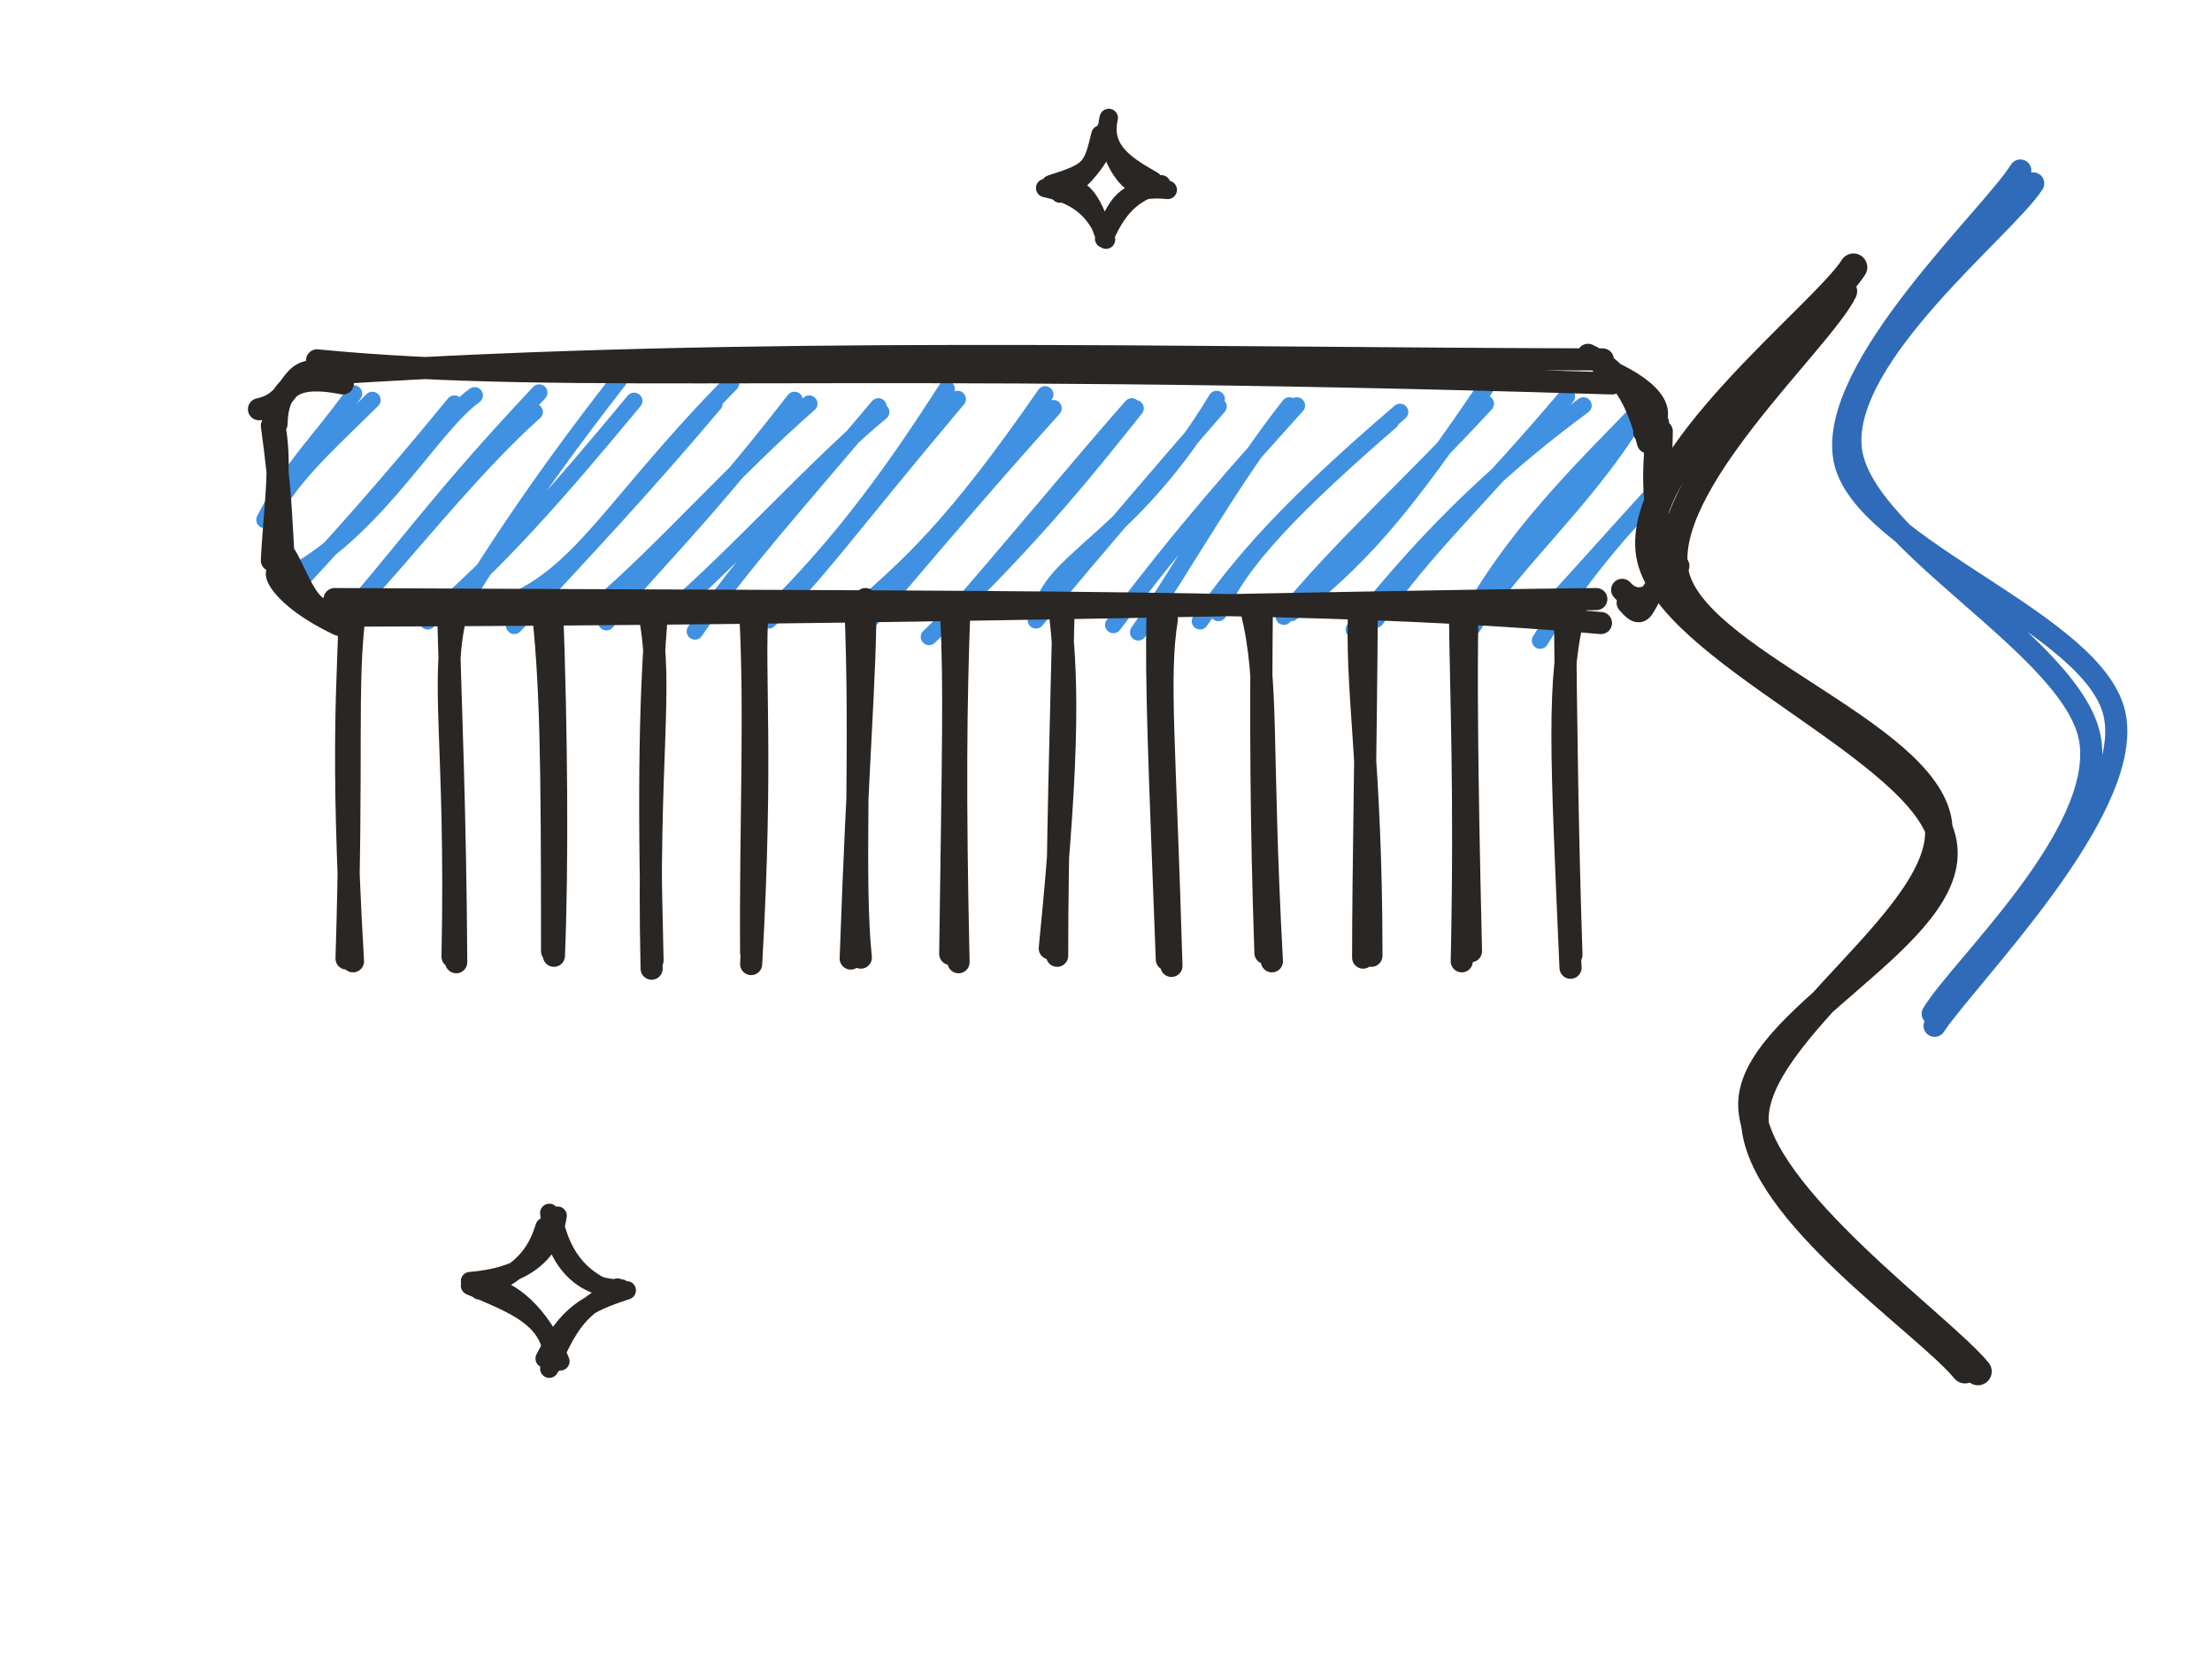
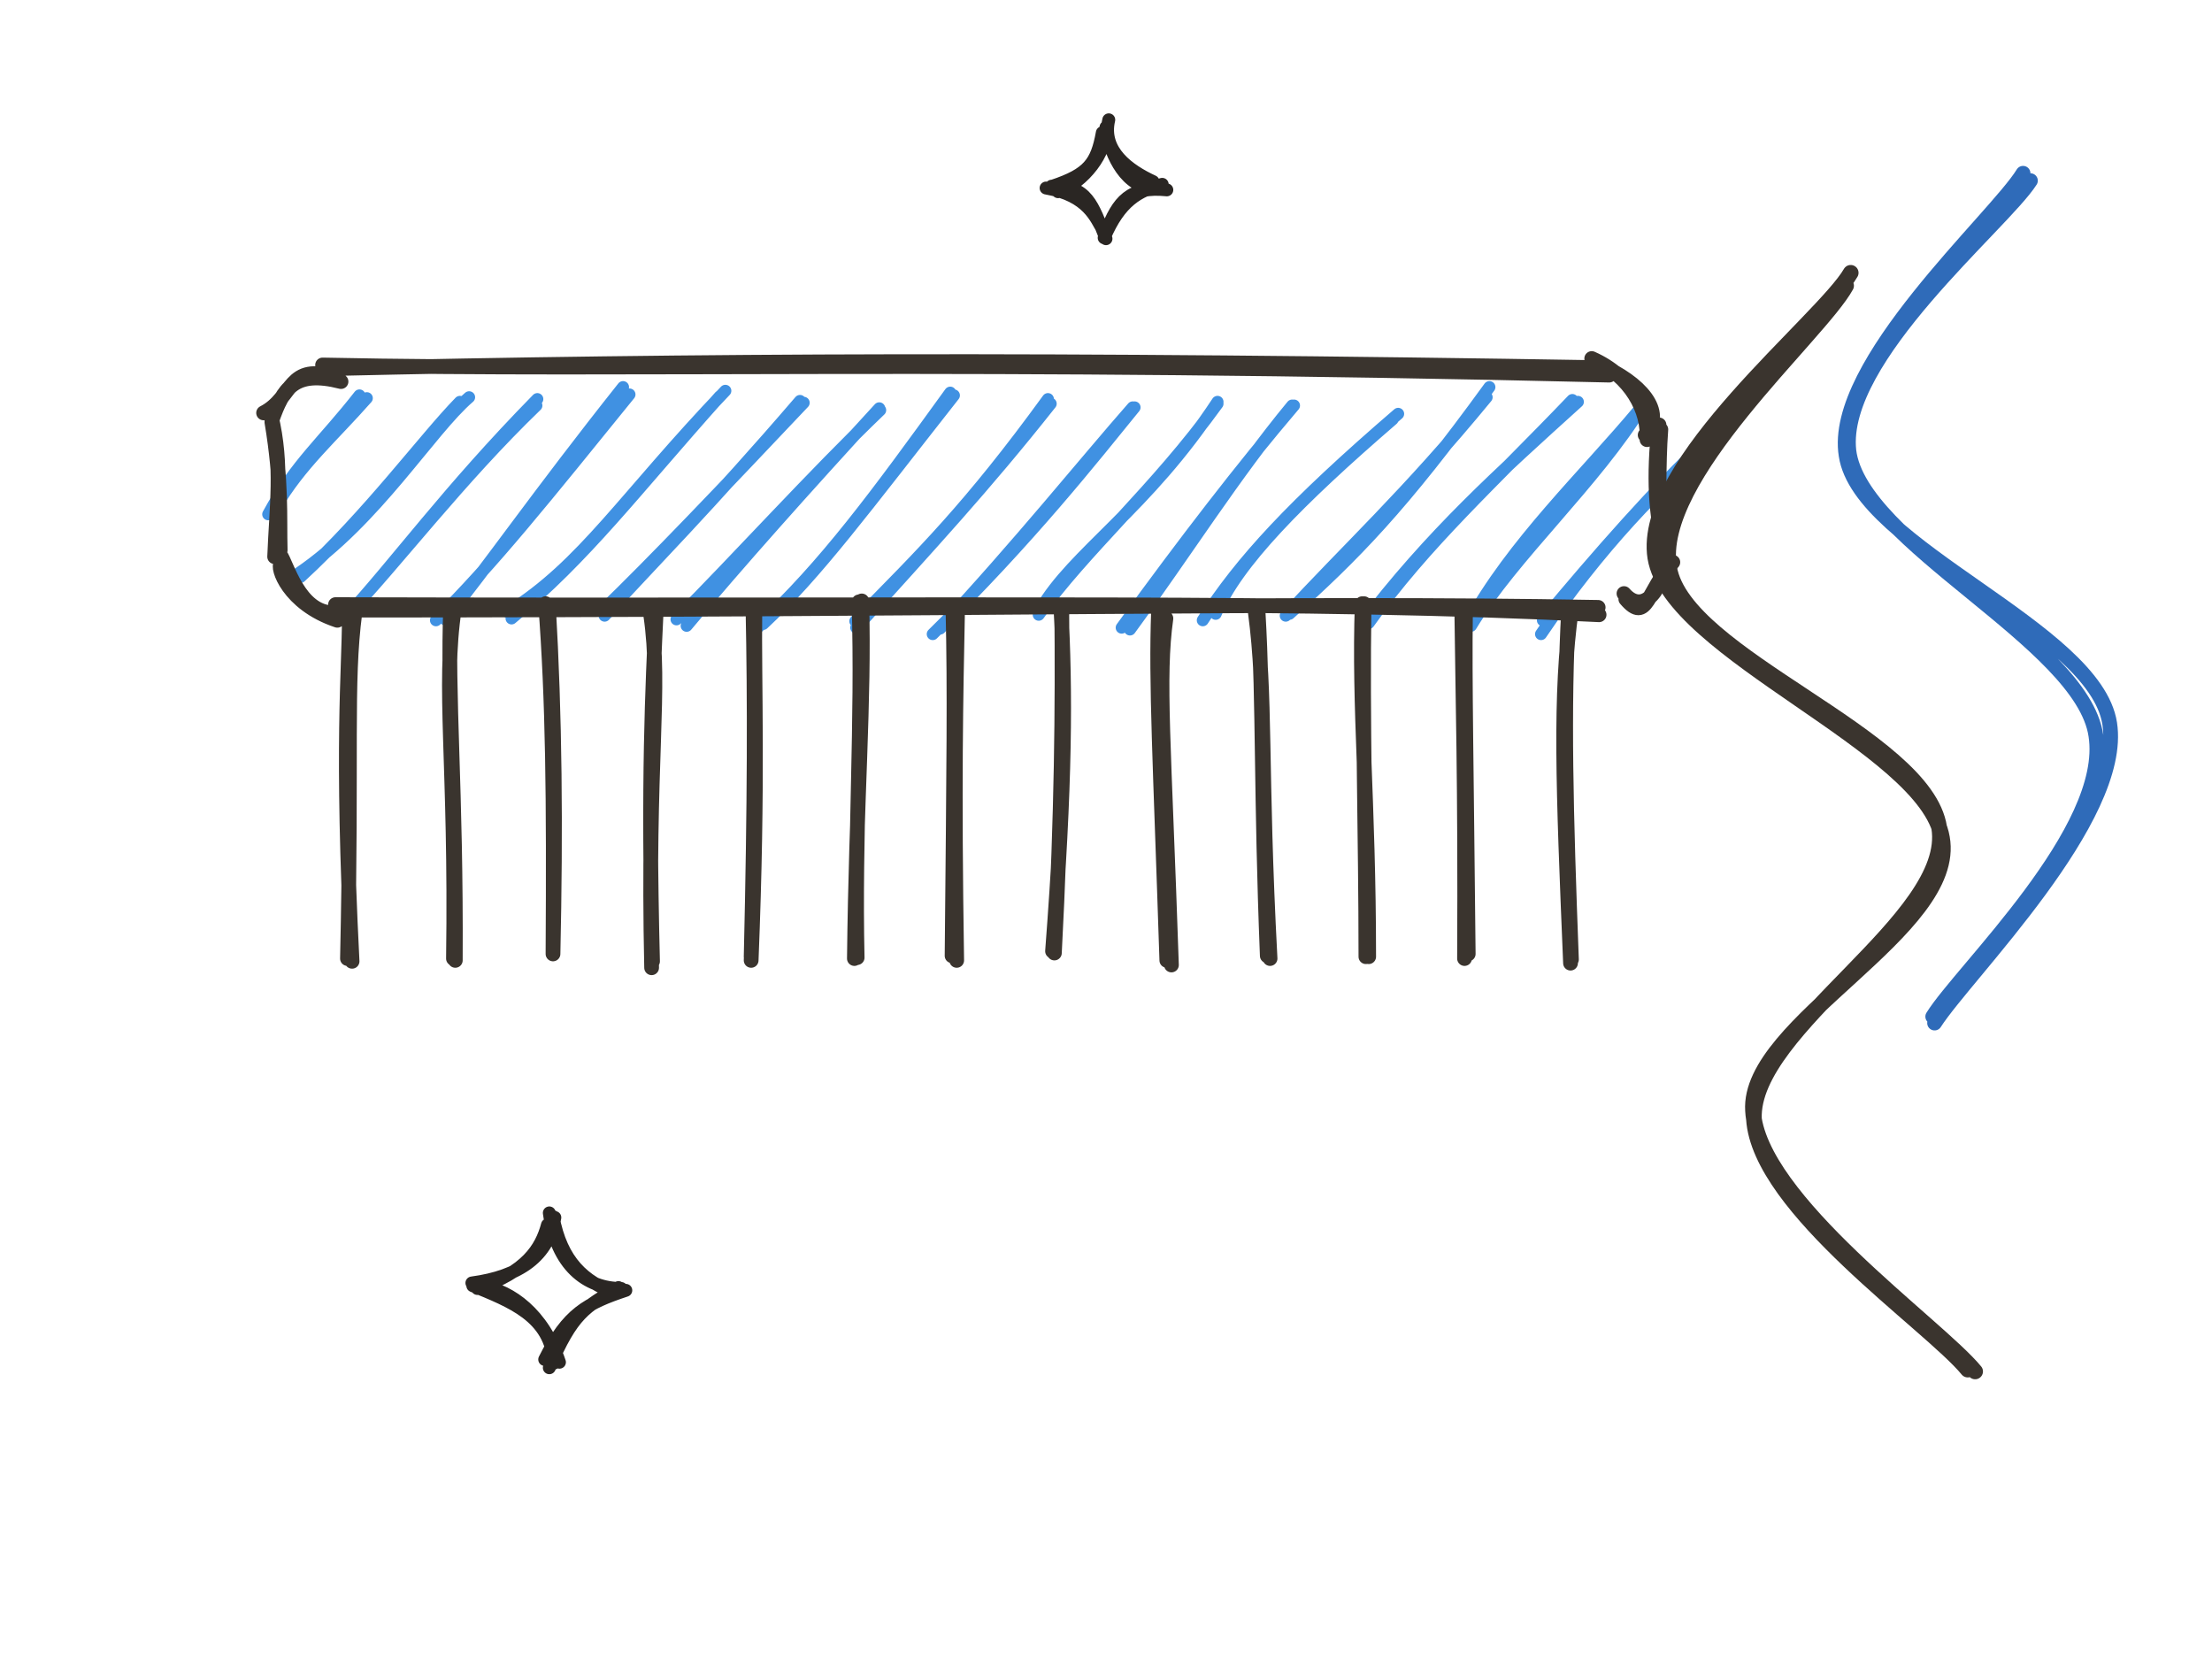
<svg xmlns="http://www.w3.org/2000/svg" viewBox="0 0 240 180" fill="none" stroke-linecap="round" stroke-linejoin="round">
-   <path d="M30.4 43.7 C30.4 43.7, 30.4 43.7, 30.4 43.7 M30.4 43.7 C30.4 43.7, 30.4 43.7, 30.4 43.7 M28.7 56.4 C31.9 50.2, 34.4 48.3, 38.4 42.7 M30.3 54.4 C32.8 50.5, 36.8 47, 40.4 43.4 M32.2 62 C41.2 56.8, 47 46.1, 51.5 42.9 M32.8 62.8 C39.6 55.5, 45.7 48.2, 49.3 43.8 M38.1 66.3 C43.1 61.1, 51.3 50.6, 58 44.7 M36.7 67.8 C43.1 60.8, 47 54.8, 58.5 42.6 M49.2 67.1 C52.3 62, 57.5 53.6, 67.1 41.3 M46.4 67.4 C53.9 61, 60.1 54, 68.8 43.5 M54.8 65.6 C63.1 62.4, 66.6 54.5, 79.3 41.6 M55.8 67.9 C63.8 59.3, 69.9 52.8, 77.5 43.8 M65.1 65.6 C71.4 60.3, 80.2 50.4, 87.8 43.8 M65.8 67.5 C69.6 62.4, 75.5 57.2, 86.2 43.4 M72.5 66.6 C79.5 60.7, 89 50.1, 95.6 44.7 M75.4 68.5 C80.2 61.5, 86.8 54.2, 95.3 44.1 M81.7 68.4 C90.3 60.3, 96.3 52.2, 102.7 42.2 M83.4 67.3 C87.9 63.3, 92.6 56.7, 103.9 43.3 M93 68.9 C102.3 57.9, 108.7 50.5, 114.3 44.3 M92.7 66.6 C98.7 61.3, 103.3 57.4, 113.4 42.8 M100.8 69.1 C112.5 58, 119.1 49.4, 123.2 44.3 M102.4 67.9 C109.7 59.6, 117.4 50.2, 122.8 44.1 M113.2 65.5 C115.1 60.3, 123.1 58, 132 43.3 M112.4 67.3 C118.9 59.5, 126.7 50.4, 132.2 44.1 M123.5 68.6 C128.5 61.4, 133.5 52.1, 139.9 44 M120.8 67.8 C128.7 57.3, 135.2 50.1, 140.7 44 M132.2 66.5 C134.1 61.1, 141.1 54.2, 150.9 45.7 M130.2 67.4 C134.7 60.9, 140 54.9, 151.9 44.7 M140.1 66.5 C147.4 60.7, 151.8 56, 161.7 41.3 M139.3 66.9 C145.6 59.2, 152.9 52.8, 161.2 43.8 M146.9 68.3 C155.7 57.1, 163.8 49.9, 171.8 44 M149.3 67.2 C154.2 59.8, 161 53.7, 170 43 M159.8 68 C164.2 60.9, 173.6 52.8, 178.4 43.7 M159.1 67.6 C164.1 58.3, 171.5 51.1, 177.8 44.6 M167.1 69.5 C173.4 59.4, 180.9 51.8, 185.9 48.2 M167.5 66.6 C173.3 60.4, 179.6 53, 184.7 48" stroke="#4091e2" stroke-width="1.8" />
-   <path d="M34.4 39.1 C62 41.8, 91.6 39, 174.9 41.6 M36.2 40.5 C81.8 37.6, 126.8 38.9, 173.9 39 M174 40 C178.4 41.8, 181.8 44.7, 178.4 46.9 M172.3 38.5 C176.5 40.5, 177.9 44.5, 178.8 48 M179.9 45.9 C179.1 52.2, 179.4 56.9, 181.2 59.5 M180.3 46.8 C180.2 50.1, 180.3 53.2, 179.3 60.3 M180 60 C181.6 63.5, 178.2 66.5, 176 64 M182.1 61.4 C177.7 64.3, 178.9 68.1, 176.6 65.4 M173.7 67.6 C143.7 65, 112.8 65.4, 36.3 65 M173.2 65 C137.5 65.4, 101.7 66.6, 36.6 66.8 M36 66 C33.2 67.2, 32 61, 30.3 59.4 M36.8 67.8 C30.4 64.8, 29.1 61.5, 30.6 62 M29.5 60.8 C29.8 54.6, 30.8 49.4, 29.4 44.7 M30.7 59.3 C30.5 56.5, 30.5 53.4, 29.5 46.2 M30 46 C30.1 41.8, 32.2 40.6, 37.2 41.6 M28.1 44.4 C32.5 43.5, 30.9 38.7, 36.3 40.8 M36 40 C36 40, 36 40, 36 40 M36 40 C36 40, 36 40, 36 40 M37.9 67 C37.9 72.8, 36.9 80.5, 38.3 104.3 M38.5 66.5 C37.5 74.2, 38.3 81.8, 37.6 104 M49.6 66.2 C47.6 73.5, 49.6 80.2, 49.1 103.8 M48.6 65.6 C48.9 76.9, 49.4 87.8, 49.5 104.4 M58.8 65.3 C59.8 74.2, 59.9 82.3, 59.9 103.2 M59.9 65.9 C60.4 79.6, 60.5 93.8, 60.1 103.7 M70.5 66.8 C72 74.9, 70.2 82, 70.7 105.1 M71.3 66.1 C70.6 74.7, 70.3 84.6, 70.8 104.2 M82.2 65.9 C81.7 73.1, 82.8 81.7, 81.5 104.6 M81.4 66.4 C82 77.4, 81.4 89.4, 81.5 103.4 M93.9 65 C93.9 73.8, 93.1 81.4, 92.3 104 M92.8 65.5 C93.5 81.3, 92.5 95.4, 93.4 103.9 M103.2 66.5 C103.6 74.5, 103.4 81.1, 103.1 103.5 M104.1 65.7 C103.7 76.4, 103.6 86.2, 104 104.4 M114.9 65.7 C115.8 72.7, 116.1 80.9, 113.9 102.9 M115.4 66 C115.1 79.1, 114.7 92.2, 114.7 103.7 M126.6 67.2 C125.6 73.4, 126.4 80.6, 127.1 104.8 M125.6 66.2 C125.4 74.2, 125.8 83, 126.6 104.1 M135.8 66.3 C137.7 74.1, 136.7 80.3, 138 104.3 M136.9 66.5 C136.8 78, 136.8 89, 137.3 103.4 M147.5 65.4 C147 74.8, 148.8 82.4, 148.8 103.7 M148.3 65.6 C148.2 80.7, 147.9 95, 147.9 103.9 M159.2 66.9 C159.1 73, 159.1 82.1, 159.6 103.2 M158.4 65.8 C158.5 75.8, 159 85.8, 158.6 104.3 M170.9 66.1 C168.9 73.7, 169.4 81.8, 170.4 105 M169.8 66.1 C169.9 78.5, 170.1 91.8, 170.5 103.6" stroke="#2a2623" stroke-width="2.4" />
-   <path d="M201.1 29 C197.9 34.1, 177.4 49.7, 179 60.1 C180.6 70.5, 209 81.3, 210.8 91.4 C212.7 101.4, 189.5 110.7, 190.1 120.2 C190.7 129.8, 210.6 143.9, 214.6 148.8 M200 31.6 C197.3 37, 180 52.4, 181.7 62 C183.4 71.6, 208.9 79.4, 210.3 89.3 C211.8 99.2, 190 111.8, 190.4 121.7 C190.9 131.5, 209 143.5, 213.2 148.6" stroke="#2a2623" stroke-width="3" />
-   <path d="M220.6 19.9 C217.6 24.6, 199.8 38.5, 200.8 48.6 C201.8 58.7, 225.3 70.2, 226.8 80.4 C228.3 90.7, 212.6 105.1, 209.7 110 M219.2 18.5 C216.2 23.4, 198.4 39.8, 200.1 49.7 C201.8 59.6, 227.9 67.6, 229.5 77.9 C231.2 88.2, 213.5 105.9, 209.9 111.3" stroke="#2f6bb9" stroke-width="2.4" />
-   <path d="M60 132 C61 136.9, 63.4 139, 66.8 140.3 M59.6 131.6 C60.3 137.3, 63.6 139.9, 67.4 139.8 M68 140 C63.7 141.4, 61.6 142.5, 59.1 147.4 M67 139.7 C63.5 141.8, 62.1 142.5, 59.6 148.5 M60 148 C60.1 142.9, 55.5 141.5, 51 139.5 M60.8 147.7 C58.6 142.3, 55.2 139.8, 52.9 139.6 M52 140 C57.4 137.9, 58.4 135.2, 59.1 133.1 M51 139 C56.1 138.6, 59.8 136.6, 60.5 131.9 M60 132 C60 132, 60 132, 60 132 M60 132 C60 132, 60 132, 60 132 M120 14 C120.4 16.1, 121.6 20.3, 124.8 20.5 M120.3 12.8 C119.4 16.5, 122.7 18.2, 125.1 19.6 M126 20 C123.6 20.7, 121.5 21.8, 119.8 25.9 M126.7 20.6 C122.5 20.2, 121.3 21.8, 120 25.1 M120 26 C118.4 22, 118 19.9, 114.2 20.2 M119.7 24.9 C119 23.9, 118.1 21.4, 113.4 20.4 M114 20 C118.4 18.6, 118.5 18.3, 119.4 14.6 M115 21 C117.3 20.1, 120.6 15.9, 120.1 13.9 M120 14 C120 14, 120 14, 120 14 M120 14 C120 14, 120 14, 120 14" stroke="#2a2623" stroke-width="2" />
+   <path d="M30.4 43.7 C30.4 43.7, 30.4 43.7, 30.4 43.7 M30.4 43.7 C30.4 43.7, 30.4 43.7, 30.4 43.7 M29.1 55.8 C32.1 50.3, 35.1 47.9, 39 42.9 M29.9 55 C32.6 50.4, 36.1 47.4, 39.8 43.2 M32.4 62.2 C40.8 56.5, 46.7 46.7, 50.9 43.1 M32.6 62.6 C40 55.8, 46 47.6, 49.9 43.6 M37.6 66.8 C43.1 61, 49.9 52, 58.2 44 M37.2 67.3 C43.1 60.9, 48.4 53.4, 58.3 43.3 M48.3 67.2 C52.8 61.7, 58.3 53.7, 67.6 42 M47.3 67.3 C53.4 61.3, 59.3 53.9, 68.3 42.8 M55.1 66.4 C63.3 61.3, 67.7 53.9, 78.7 42.4 M55.5 67.1 C63.6 60.4, 68.8 53.4, 78.1 43 M65.3 66.3 C70.8 61, 78.6 52.8, 87.2 43.7 M65.6 66.8 C70.2 61.7, 77.1 54.8, 86.8 43.5 M73.4 67.2 C79.7 60.9, 88.3 51.4, 95.5 44.5 M74.5 67.9 C80 61.3, 87.5 52.9, 95.4 44.3 M82.3 68 C89.5 61.3, 95 53.8, 103.1 42.6 M82.8 67.7 C88.7 62.2, 93.9 55.1, 103.5 42.9 M92.9 68.1 C101 59.1, 106.8 52.9, 114 43.8 M92.8 67.4 C100 60.1, 105.2 55, 113.7 43.3 M101.2 68.8 C111.8 58.4, 118.7 49.6, 123.1 44.2 M102 68.2 C110.4 59.2, 117.8 50, 122.9 44.2 M112.9 66.1 C116.4 60, 124.4 55.3, 132.1 43.6 M112.7 66.7 C117.6 59.8, 125.4 53.1, 132.1 43.8 M122.6 68.3 C128.6 60.1, 134 51.5, 140.2 44 M121.7 68.1 C128.6 58.6, 134.7 50.7, 140.4 44 M131.9 66.6 C134.2 61.1, 140.9 54.3, 151.1 45.5 M130.5 67.3 C134.6 60.9, 140.2 54.8, 151.7 44.9 M139.9 66.6 C146.9 60.3, 152.1 55.1, 161.6 42 M139.5 66.8 C146.1 59.6, 152.6 53.7, 161.3 43.1 M147.7 67.9 C155.2 58, 162.8 51.2, 171.2 43.6 M148.5 67.6 C154.7 58.9, 162 52.4, 170.6 43.4 M159.6 67.9 C164.2 60.3, 173.1 52.4, 178.3 43.9 M159.3 67.7 C164.1 58.9, 172 51.5, 177.9 44.4 M167.2 68.8 C173.4 59.6, 180.6 52.1, 185.6 48.2 M167.4 67.3 C173.3 60.2, 179.9 52.7, 185 48" stroke="#4091e2" stroke-width="1.3" />
+   <path d="M35 39.6 C68.9 40.3, 103.9 39, 174.6 40.7 M35.6 40 C74.9 39.1, 114.5 38.9, 174.2 39.9 M173.6 39.6 C177.9 41.5, 180.8 44.6, 178.5 47.2 M172.7 38.9 C177 40.8, 178.9 44.6, 178.7 47.7 M180 46.1 C179.4 51.7, 179.6 56, 180.7 59.7 M180.2 46.6 C179.9 50.6, 180.1 54.1, 179.8 60.1 M180.6 60.4 C180.6 63.7, 178.4 66.9, 176.2 64.4 M181.5 61 C178.7 64.1, 178.7 67.7, 176.4 65 M173.5 66.7 C141.5 65.1, 108.9 65.8, 36.4 65.6 M173.4 65.9 C139.7 65.3, 105.6 66.2, 36.5 66.2 M36.2 66.5 C32.4 66.5, 31.1 61.1, 30.4 60.2 M36.6 67.3 C31.2 65.5, 30 61.4, 30.5 61.2 M29.8 60.4 C30 55.1, 30.7 50.4, 29.4 45.1 M30.4 59.7 C30.3 56, 30.6 52.4, 29.5 45.8 M29.5 45.6 C30.7 42.2, 31.9 40.1, 37 41.4 M28.6 44.8 C31.9 43.1, 31.2 39.2, 36.5 41 M36 40 C36 40, 36 40, 36 40 M36 40 C36 40, 36 40, 36 40 M37.9 67 C37.9 72.9, 37 80.6, 38.2 104.3 M38.5 66.5 C37.5 74.1, 38.2 81.7, 37.7 104 M49.3 66 C48 74.6, 49.5 82.7, 49.2 104 M48.9 65.8 C48.5 75.8, 49.5 85.3, 49.4 104.2 M59.2 65.5 C60 76.1, 60.1 86.3, 60 103.4 M59.5 65.7 C60.2 77.7, 60.3 89.8, 60 103.5 M70.6 66.7 C71.8 74.9, 70.2 82.3, 70.7 105 M71.2 66.2 C70.8 74.7, 70.3 84.3, 70.8 104.3 M81.9 66.1 C81.8 74.6, 82.3 84.3, 81.5 104.2 M81.7 66.2 C81.9 75.9, 81.9 86.8, 81.5 103.8 M93.5 65.2 C93.8 76.4, 92.9 86.3, 92.7 104 M93.2 65.3 C93.6 78.7, 92.7 90.5, 93 103.9 M103.4 66.3 C103.6 75, 103.5 82.4, 103.3 103.7 M103.9 65.9 C103.7 75.9, 103.5 84.9, 103.8 104.2 M115.1 65.8 C115.6 74.9, 115.6 84.9, 114.2 103.2 M115.2 65.9 C115.3 76.9, 115.2 88.2, 114.4 103.4 M126.5 67.1 C125.6 73.5, 126.3 80.8, 127.1 104.7 M125.7 66.3 C125.4 74.1, 125.9 82.8, 126.6 104.2 M136.2 66.4 C137.4 75.4, 136.7 83.3, 137.8 104 M136.5 66.4 C137.1 76.7, 136.8 86, 137.5 103.7 M147.8 65.5 C147.4 76.9, 148.5 86.8, 148.5 103.8 M148 65.5 C147.8 78.6, 148.2 90.6, 148.2 103.8 M159 66.6 C158.9 73.7, 159.1 83, 159.3 103.5 M158.6 66.1 C158.7 75.1, 159 84.9, 158.9 104 M170.5 66.1 C169.2 75.4, 169.6 85.3, 170.4 104.5 M170.2 66.1 C169.6 76.8, 169.9 88.3, 170.5 104.1" stroke="#3a342e" stroke-width="1.6" />
+   <path d="M200.8 29.6 C197.8 34.8, 178 50.3, 179.6 60.5 C181.3 70.8, 209 80.9, 210.7 90.9 C212.5 100.9, 189.6 111, 190.2 120.5 C190.7 130.2, 210.2 143.8, 214.3 148.8 M200.3 31 C197.4 36.3, 179.4 51.8, 181.1 61.6 C182.7 71.3, 208.9 79.8, 210.4 89.8 C212 99.7, 189.9 111.5, 190.3 121.4 C190.9 131.1, 209.4 143.6, 213.5 148.6" stroke="#3a342e" stroke-width="1.7" />
+   <path d="M220.3 19.6 C217.3 24.3, 199.5 38.8, 200.6 48.9 C201.8 58.9, 225.9 69.6, 227.4 79.8 C229 90.1, 212.8 105.3, 209.7 110.3 M219.5 18.8 C216.5 23.7, 198.7 39.5, 200.3 49.4 C201.8 59.4, 227.3 68.2, 228.9 78.5 C230.5 88.8, 213.3 105.7, 209.9 111" stroke="#2f6bb9" stroke-width="1.6" />
+   <path d="M60 132 C60.9 136.9, 63.4 139.1, 66.8 140.3 M59.6 131.6 C60.4 137.3, 63.6 139.8, 67.4 139.8 M67.9 140 C63.7 141.4, 61.6 142.5, 59.1 147.5 M67.1 139.7 C63.5 141.8, 62.1 142.5, 59.6 148.4 M60.1 147.9 C59.8 142.8, 55.4 141.2, 51.3 139.5 M60.7 147.8 C58.9 142.4, 55.3 140.1, 52.6 139.6 M51.8 139.8 C57.1 138, 58.7 135.5, 59.4 132.9 M51.2 139.2 C56.4 138.5, 59.5 136.3, 60.2 132.1 M60 132 C60 132, 60 132, 60 132 M60 132 C60 132, 60 132, 60 132 M120 13.8 C120.3 16.2, 121.8 20, 124.8 20.4 M120.3 13 C119.5 16.4, 122.5 18.5, 125.1 19.7 M126.1 20 C123.5 20.7, 121.5 21.8, 119.8 25.8 M126.6 20.6 C122.6 20.2, 121.3 21.8, 120 25.2 M120 25.9 C118.5 22.2, 118 20.1, 114.1 20.2 M119.7 25 C118.9 23.7, 118.1 21.2, 113.5 20.4 M114.2 20.2 C118.1 18.9, 119 17.7, 119.6 14.4 M114.8 20.8 C117.6 19.8, 120.1 16.5, 119.9 14.1 M120 14 C120 14, 120 14, 120 14 M120 14 C120 14, 120 14, 120 14" stroke="#2a2623" stroke-width="1.4" />
</svg>
